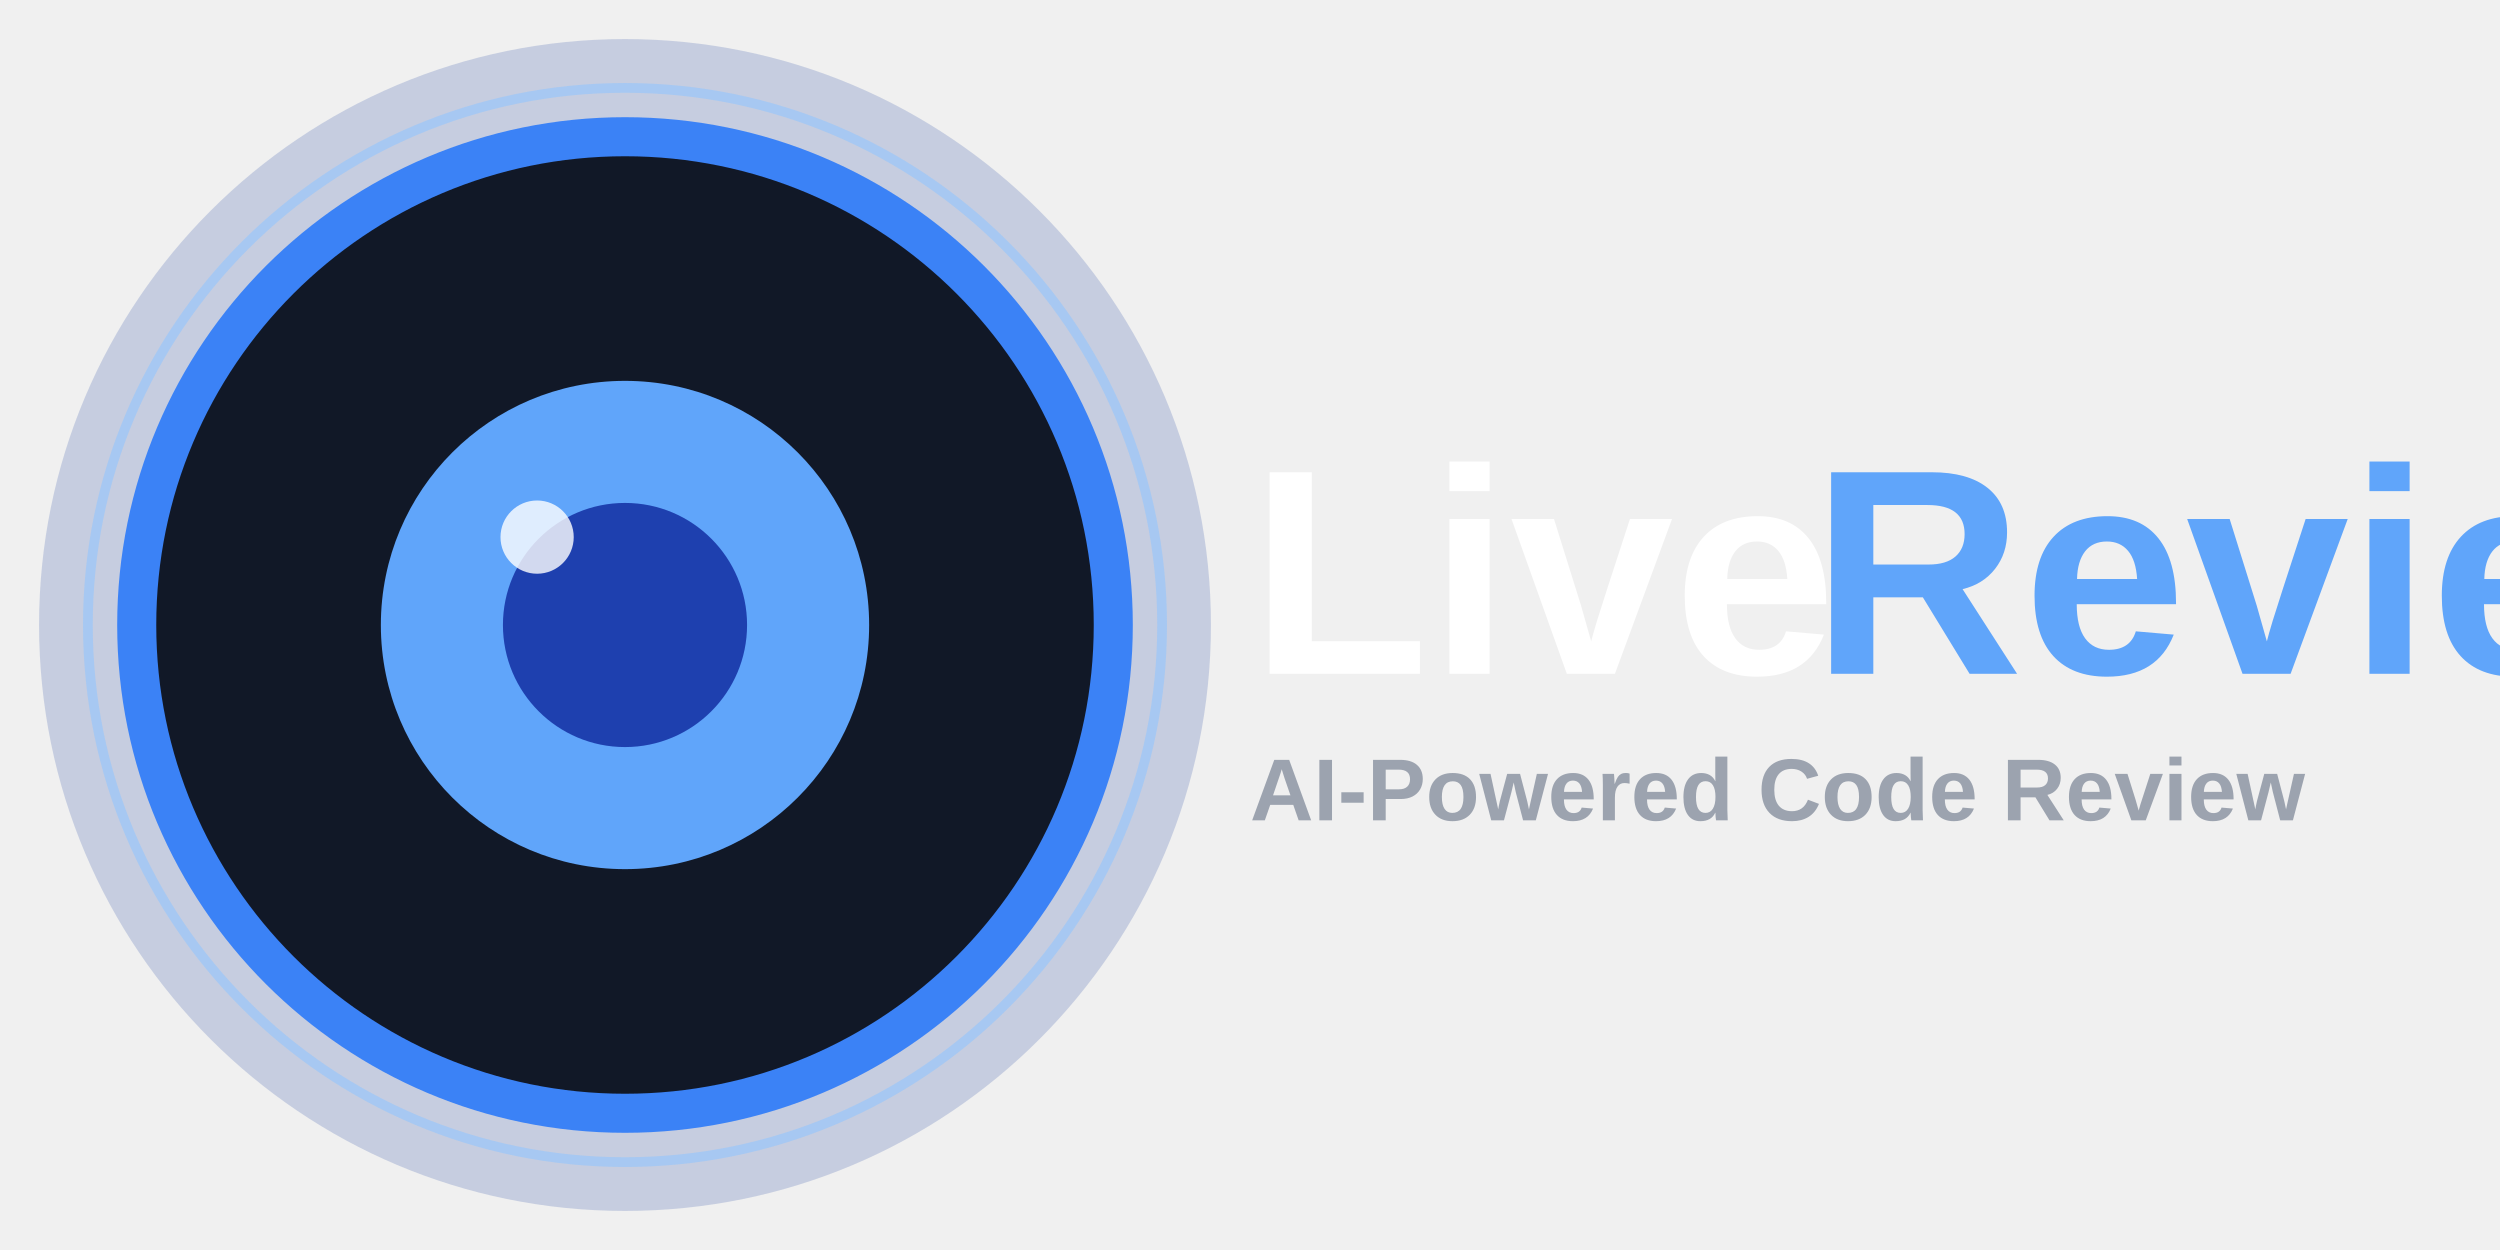
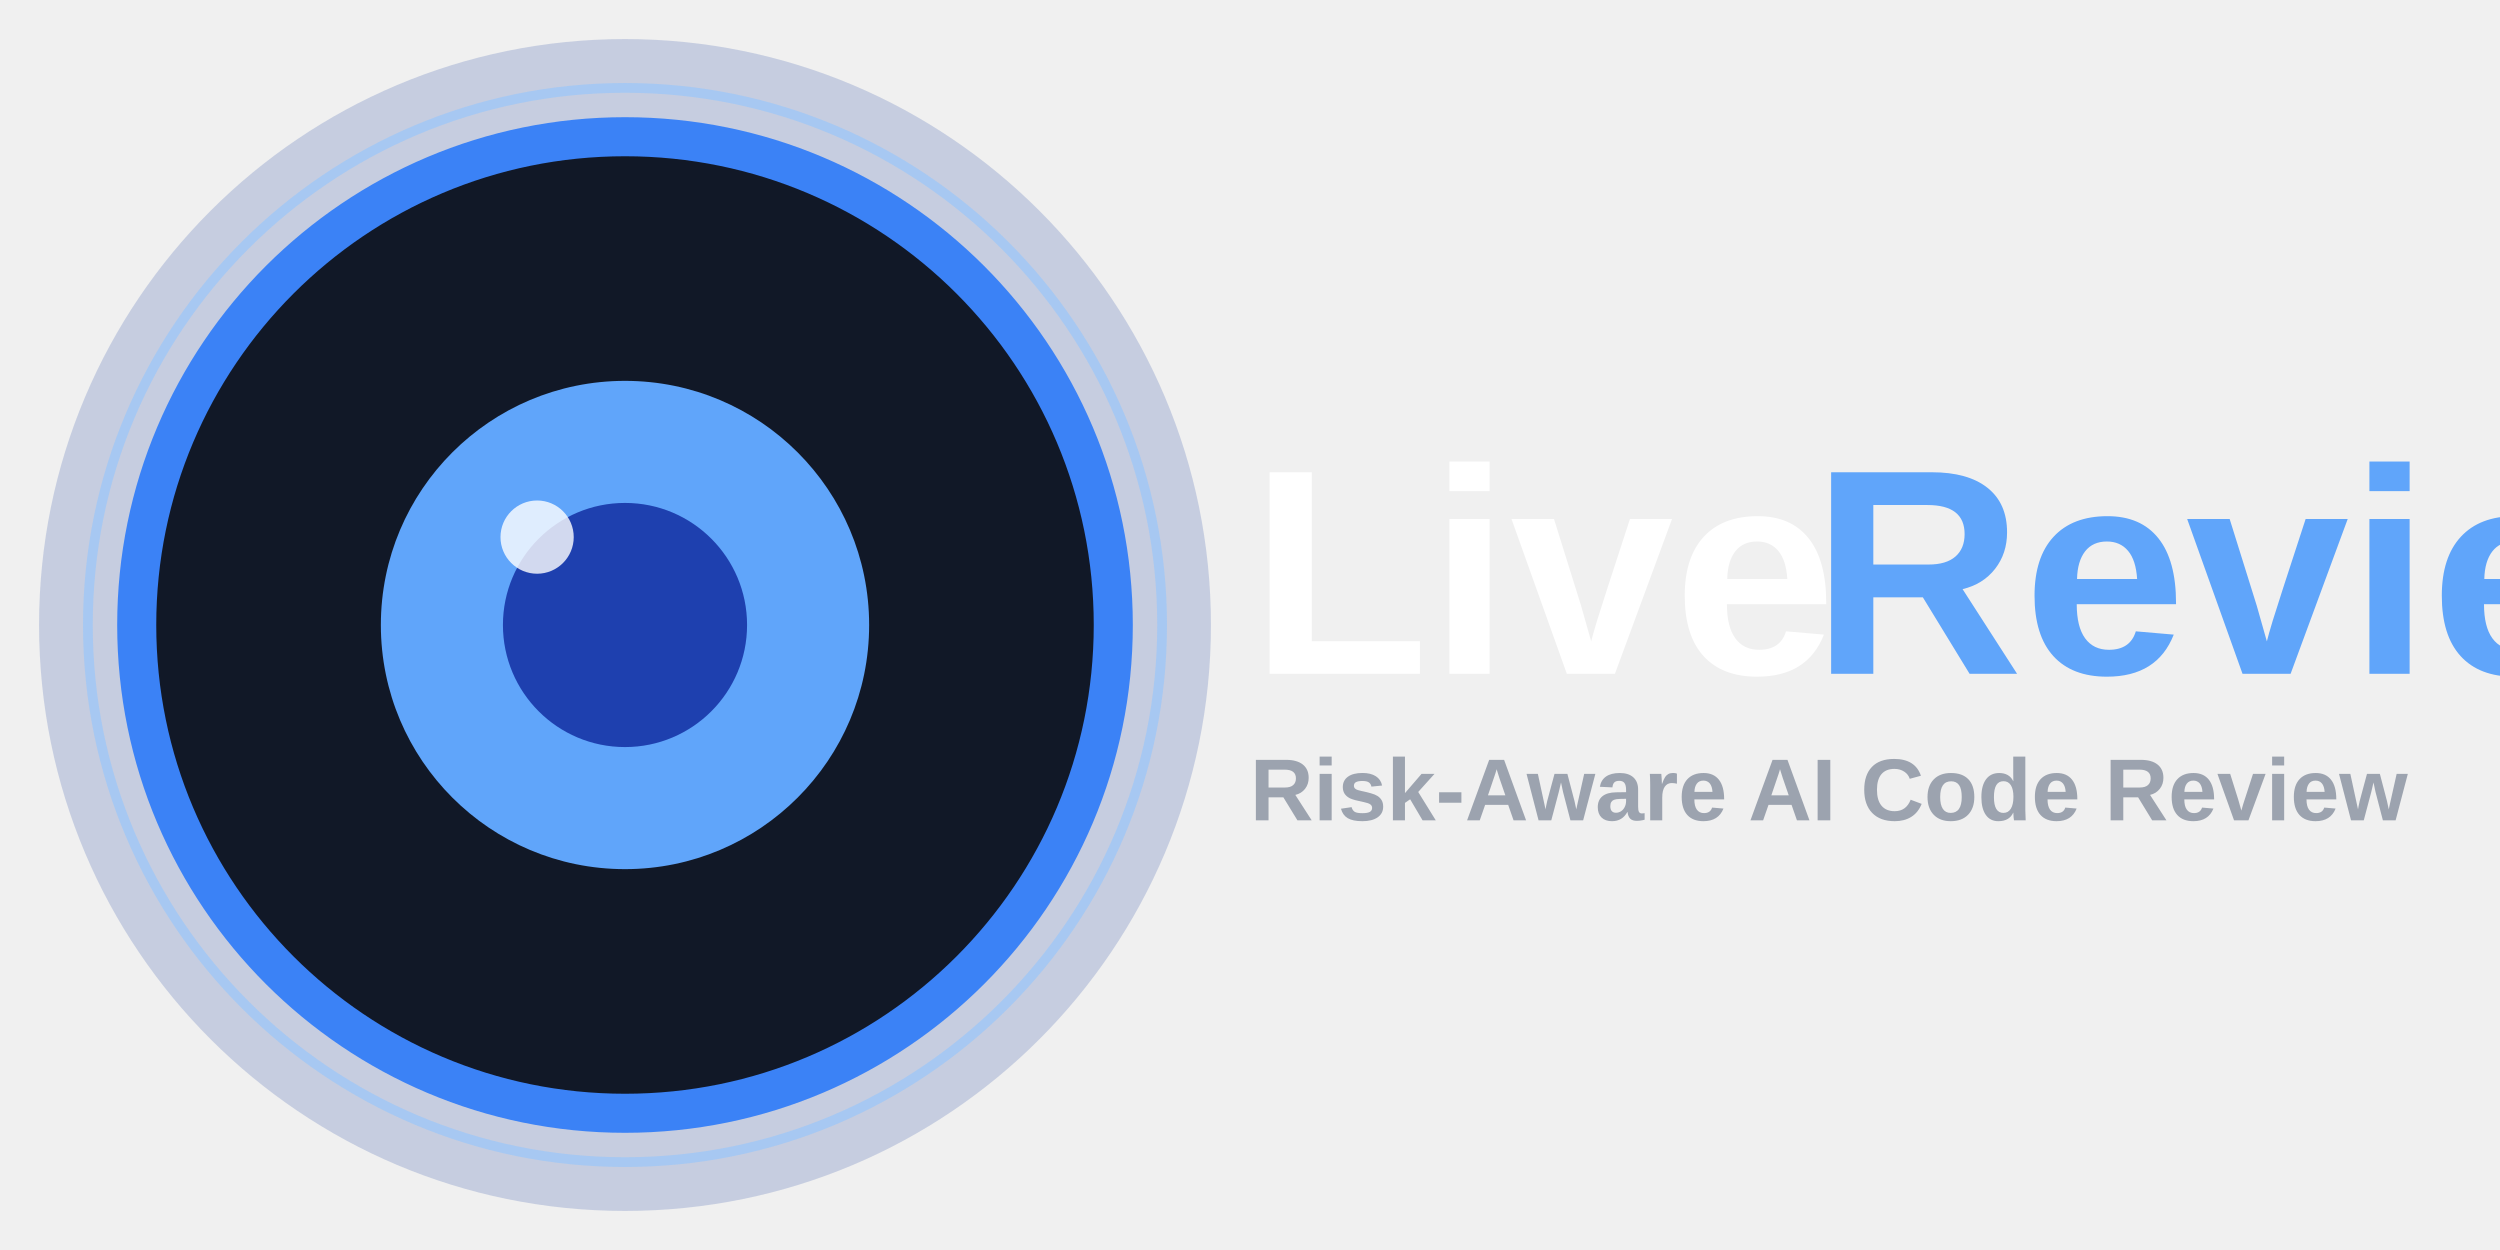
<svg xmlns="http://www.w3.org/2000/svg" width="1024" height="512" viewBox="0 0 1024 512" fill="none">
  <circle cx="256" cy="256" r="240" fill="#1E429F" opacity="0.2" />
  <circle cx="256" cy="256" r="200" fill="#111827" />
  <circle cx="256" cy="256" r="200" stroke="#3B82F6" stroke-width="16" />
  <circle cx="256" cy="256" r="100" fill="#60A5FA" />
  <circle cx="256" cy="256" r="50" fill="#1E40AF" />
  <path d="M235 220C235 228.284 228.284 235 220 235C211.716 235 205 228.284 205 220C205 211.716 211.716 205 220 205C228.284 205 235 211.716 235 220Z" fill="white" opacity="0.8" />
  <circle cx="256" cy="256" r="220" stroke="#93C5FD" stroke-width="4" opacity="0.6" />
  <g transform="translate(512, 256)" font-family="Arial, sans-serif" font-weight="bold">
    <text x="0" y="20" font-size="120" fill="white">Live</text>
    <text x="230" y="20" font-size="120" fill="#60A5FA">Review</text>
-     <text x="0" y="80" font-size="36" fill="#9CA3AF">AI-Powered Code Review</text>
+     <text x="0" y="80" font-size="36" fill="#9CA3AF">Risk-Aware AI Code Review</text>
  </g>
</svg>
